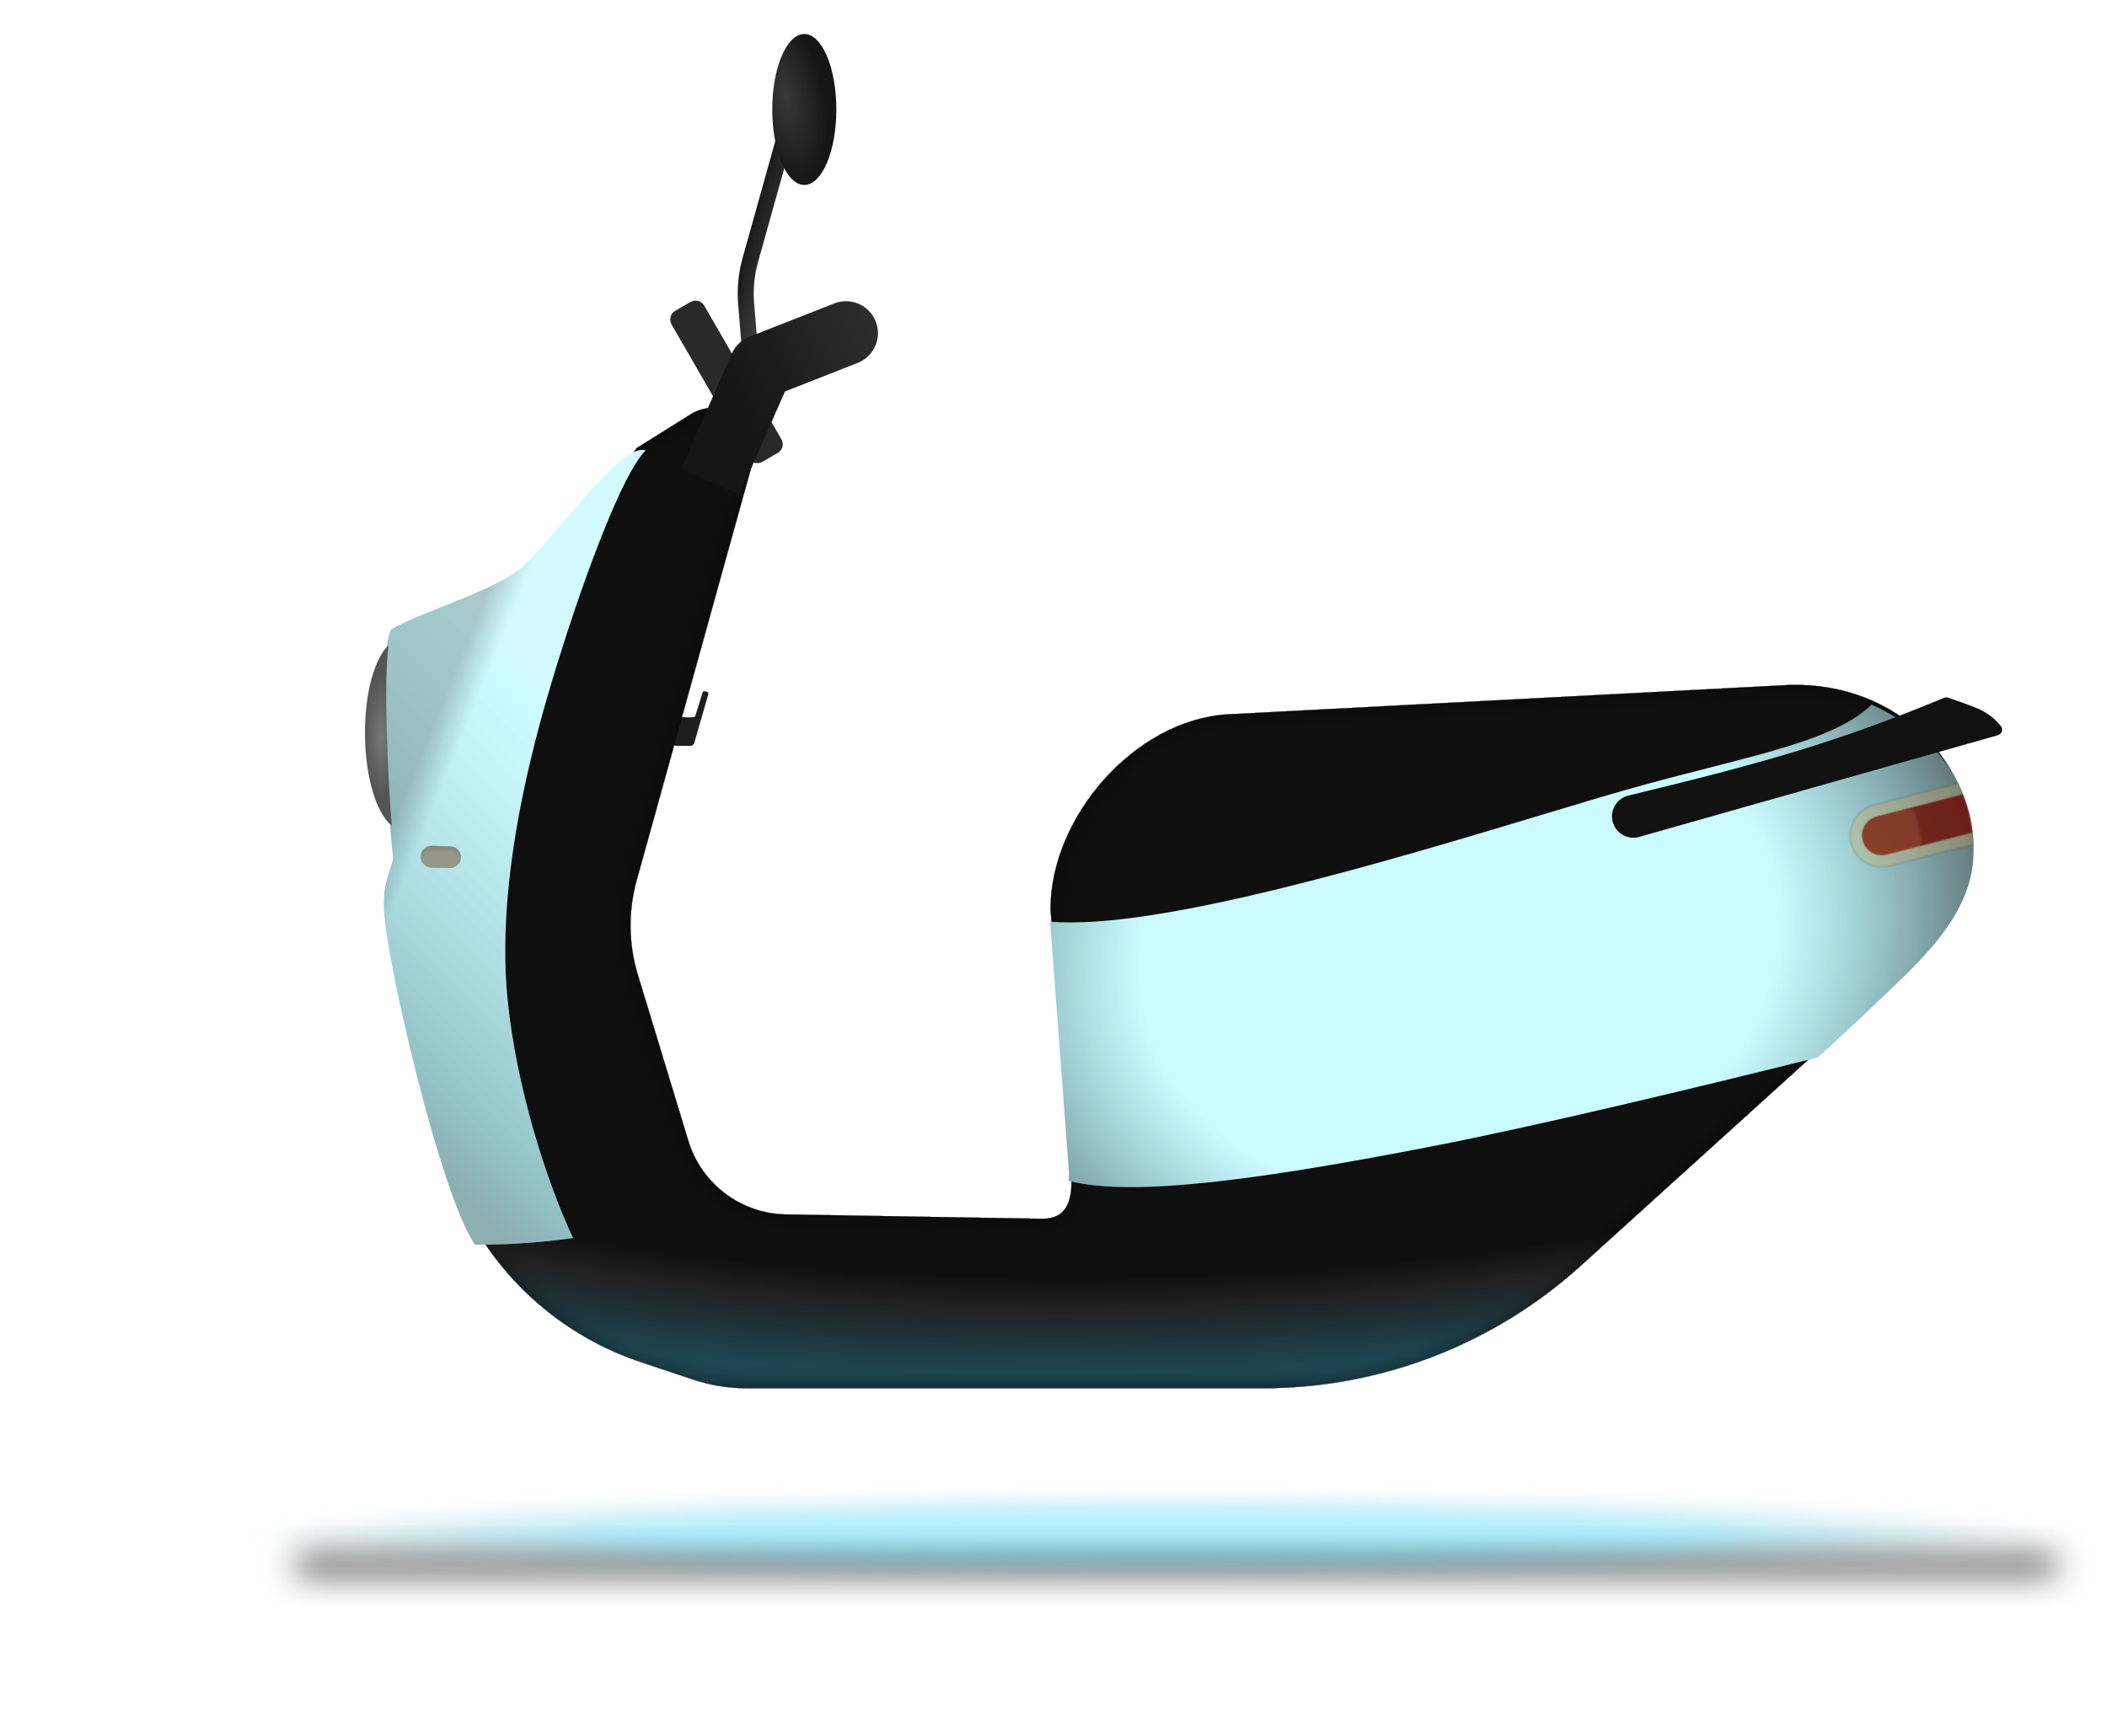
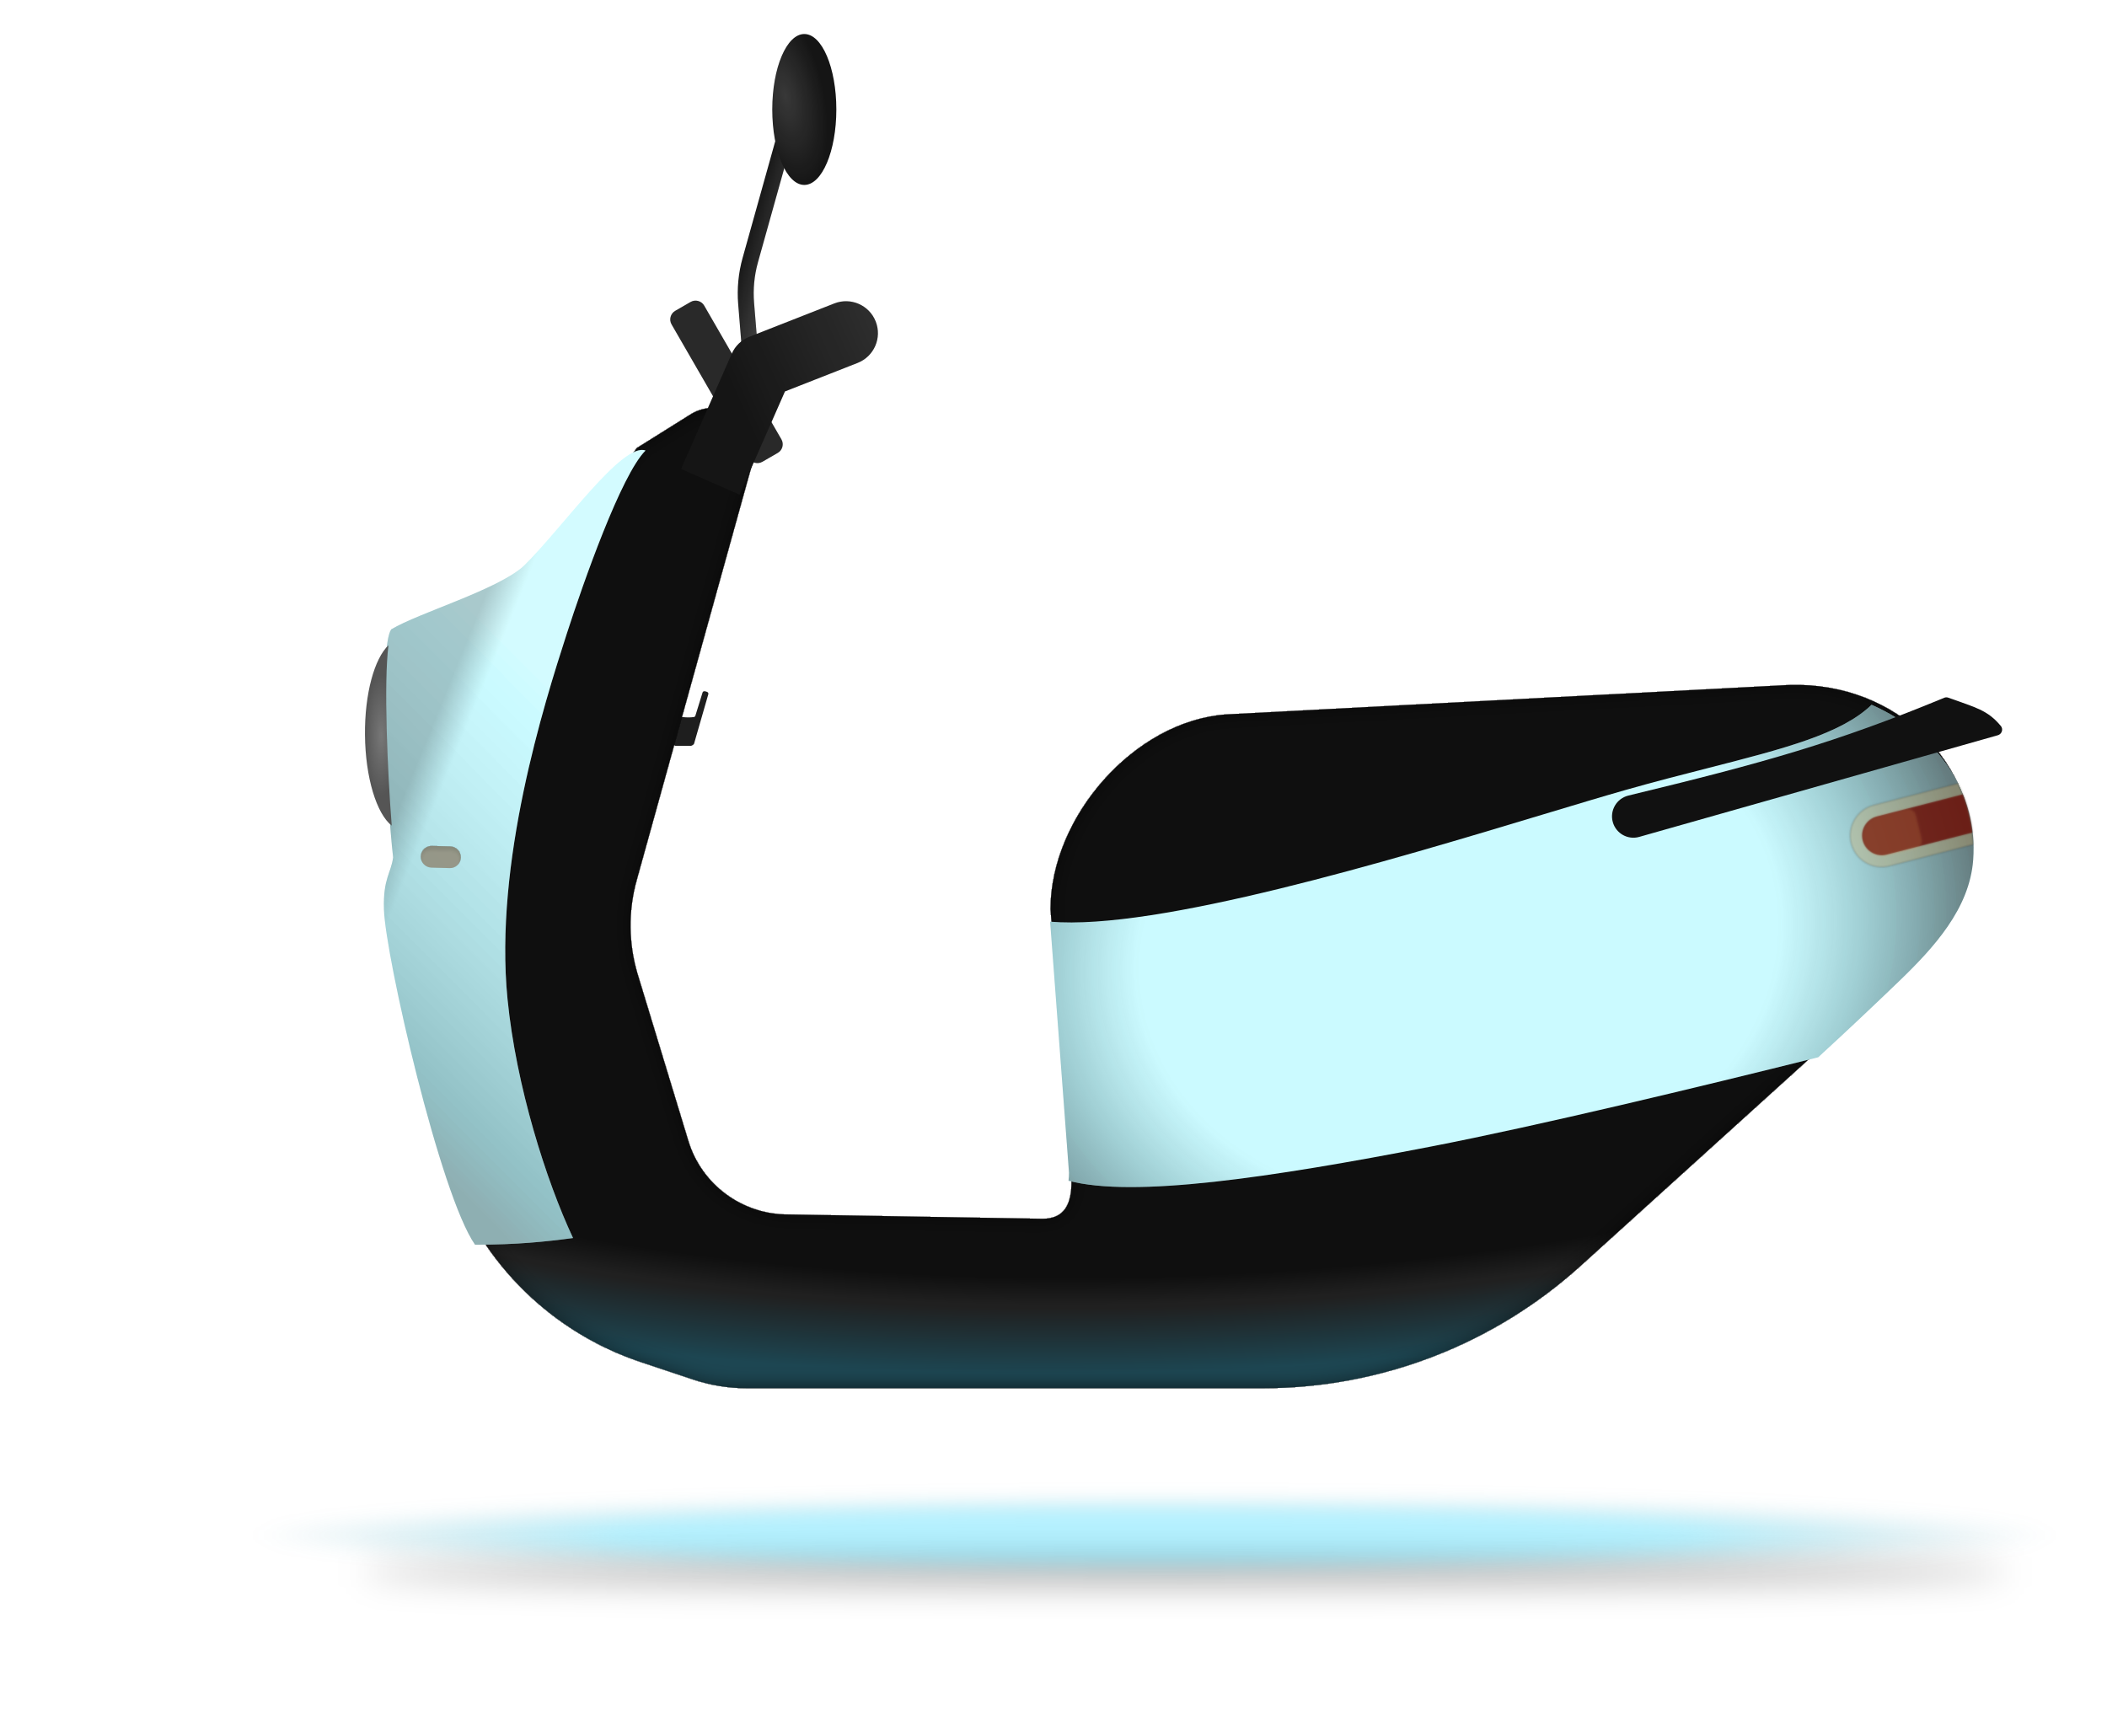
<svg xmlns="http://www.w3.org/2000/svg" width="1055" height="869" viewBox="0 0 1055 869" fill="none">
  <g filter="url(#filter0_f_2022_28205)">
-     <rect width="882" height="7" rx="3.5" transform="matrix(-1 0 0 1 1030 780.304)" fill="black" />
+     <ellipse cx="412.5" cy="7" rx="412.5" ry="7" transform="matrix(-1 0 0 1 1006 780)" fill="black" fill-opacity="0.3" />
  </g>
  <g filter="url(#filter1_f_2022_28205)">
    <rect x="1030" y="788.304" width="904" height="39" rx="19.5" transform="rotate(180 1030 788.304)" fill="url(#paint0_radial_2022_28205)" fill-opacity="0.29" />
  </g>
  <ellipse cx="18.36" cy="47.592" rx="18.36" ry="47.592" transform="matrix(-0.999953 0.00970399 0.00970399 0.999953 222.543 315.136)" fill="#555555" />
  <ellipse cx="18.36" cy="47.592" rx="18.36" ry="47.592" transform="matrix(-0.999953 0.00970399 0.00970399 0.999953 222.543 315.136)" fill="url(#paint1_radial_2022_28205)" fill-opacity="0.2" />
  <path d="M351.77 346.803C351.893 346.404 352.253 346.113 352.67 346.131C353.315 346.16 353.773 346.305 354.266 346.591C354.632 346.803 354.777 347.25 354.66 347.657L347.542 372.352C347.514 372.45 347.472 372.545 347.408 372.624C346.975 373.157 346.135 373.549 345.651 373.525C345.549 373.52 345.447 373.5 345.344 373.5H338.312C337.652 373.5 337.173 372.871 337.348 372.234L340.772 359.821C340.903 359.348 341.358 359.041 341.847 359.088C344.121 359.308 345.535 359.298 347.366 359.081C347.752 359.035 348.073 358.762 348.188 358.39L351.77 346.803Z" fill="#1E1E1E" />
  <g filter="url(#filter2_i_2022_28205)">
    <path d="M891.413 343.23L613.823 357.756C567.838 361.123 526 409.196 526 455.304L536.5 591.804C536.5 602.849 533.046 610.304 522 610.304L394.415 608.143C371.523 608.143 351.324 593.174 344.664 571.272L319.402 488.199C314.706 472.757 314.504 456.297 318.819 440.744L377.014 230.994C382.138 212.526 361.876 197.41 345.633 207.582L318.819 224.374L282.558 275.537C276.07 284.692 267.825 292.455 258.063 297.989C234.52 311.334 207.136 326.775 207.136 350.769L219.182 443.672C219.182 448.858 215.247 456.473 213.574 463.013C212.332 467.864 213.335 472.955 213.751 477.945L220.886 563.51C221.63 572.433 222.976 581.342 226.032 589.759C241.78 633.14 276.542 667.289 320.78 682.054L346.975 690.797C355.651 693.693 364.739 695.17 373.886 695.17H632.413C691.219 695.17 747.924 673.308 791.51 633.832L945.598 494.275C966.543 475.305 988.107 452.976 987.76 424.718C987.196 378.917 946.436 339.2 891.413 343.23Z" fill="url(#paint2_radial_2022_28205)" />
  </g>
  <path d="M192.24 455.463C193.002 479.242 220.468 598.552 237.85 623.304C259.126 623.304 273.309 621.774 286.937 619.966C273.448 591.182 258.43 543.903 254.12 500.239C247.365 431.824 272.336 352.84 283.738 317.52C292.088 291.655 310.993 237.841 323.23 225.604C311.55 221.293 281.514 264.539 262.185 283.451C248.974 295.409 209.761 306.812 195.855 315.155C189.598 324.472 193.769 402.622 196.828 429.32C195.855 437.107 191.741 439.889 192.24 455.463Z" fill="#CBFAFF" />
  <path d="M192.24 455.463C193.002 479.242 220.468 598.552 237.85 623.304C259.126 623.304 273.309 621.774 286.937 619.966C273.448 591.182 258.43 543.903 254.12 500.239C247.365 431.824 272.336 352.84 283.738 317.52C292.088 291.655 310.993 237.841 323.23 225.604C311.55 221.293 281.514 264.539 262.185 283.451C248.974 295.409 209.761 306.812 195.855 315.155C189.598 324.472 193.769 402.622 196.828 429.32C195.855 437.107 191.741 439.889 192.24 455.463Z" fill="url(#paint3_linear_2022_28205)" fill-opacity="0.3" style="mix-blend-mode:luminosity" />
  <path d="M192.24 455.463C193.002 479.242 220.468 598.552 237.85 623.304C259.126 623.304 273.309 621.774 286.937 619.966C273.448 591.182 258.43 543.903 254.12 500.239C247.365 431.824 272.336 352.84 283.738 317.52C292.088 291.655 310.993 237.841 323.23 225.604C311.55 221.293 281.514 264.539 262.185 283.451C248.974 295.409 209.761 306.812 195.855 315.155C189.598 324.472 193.769 402.622 196.828 429.32C195.855 437.107 191.741 439.889 192.24 455.463Z" fill="url(#paint4_linear_2022_28205)" fill-opacity="0.2" style="mix-blend-mode:luminosity" />
  <g filter="url(#filter3_i_2022_28205)">
    <rect width="20.024" height="10.846" rx="5.423" transform="matrix(-0.999603 -0.0281672 -0.0281672 0.999603 230.891 424.016)" fill="#6F6F6F" fill-opacity="0.8" />
    <rect width="20.024" height="10.846" rx="5.423" transform="matrix(-0.999603 -0.0281672 -0.0281672 0.999603 230.891 424.016)" fill="#CEC089" fill-opacity="0.3" />
  </g>
  <path fill-rule="evenodd" clip-rule="evenodd" d="M196.145 413.448C188.586 407.538 182.959 389.487 182.752 368.082C182.551 347.395 187.472 329.742 194.521 323.114C192.108 341.887 193.961 385.665 196.145 413.448Z" fill="#555555" />
  <path fill-rule="evenodd" clip-rule="evenodd" d="M196.145 413.448C188.586 407.538 182.959 389.487 182.752 368.082C182.551 347.395 187.472 329.742 194.521 323.114C192.108 341.887 193.961 385.665 196.145 413.448Z" fill="url(#paint5_radial_2022_28205)" fill-opacity="0.2" />
  <path fill-rule="evenodd" clip-rule="evenodd" d="M910.4 529.443C923.399 517.514 936.634 505.088 950.782 491.46C968.436 474.454 986.211 454.981 988 430.534C990.431 397.319 970.624 367.628 937.117 352.928C922.073 367.526 892.995 374.958 855.214 384.615C842.527 387.858 828.859 391.352 814.411 395.452C803.022 398.684 788.726 402.993 772.544 407.87C696.644 430.745 579.262 466.123 525.807 461.541L535.263 587.304C535.263 588.649 535.182 589.975 535.02 591.268C567.534 599.915 635.82 589.814 716.724 574.105C770.347 563.693 851.012 544.298 910.4 529.443Z" fill="#CBFAFF" />
  <path fill-rule="evenodd" clip-rule="evenodd" d="M910.4 529.443C923.399 517.514 936.634 505.088 950.782 491.46C968.436 474.454 986.211 454.981 988 430.534C990.431 397.319 970.624 367.628 937.117 352.928C922.073 367.526 892.995 374.958 855.214 384.615C842.527 387.858 828.859 391.352 814.411 395.452C803.022 398.684 788.726 402.993 772.544 407.87C696.644 430.745 579.262 466.123 525.807 461.541L535.263 587.304C535.263 588.649 535.182 589.975 535.02 591.268C567.534 599.915 635.82 589.814 716.724 574.105C770.347 563.693 851.012 544.298 910.4 529.443Z" fill="url(#paint6_radial_2022_28205)" fill-opacity="0.5" style="mix-blend-mode:luminosity" />
  <path d="M975.474 349.352C974.852 349.128 974.152 349.144 973.542 349.398C919.419 371.837 882.867 382.061 815.378 398.38C809.461 399.81 805.894 405.882 807.566 411.735V411.735C809.187 417.407 815.094 420.697 820.77 419.088L1000.3 368.19C1002.35 367.61 1003.2 365.166 1001.84 363.534C995.156 355.539 989.411 354.376 975.474 349.352Z" fill="#111111" />
  <g filter="url(#filter4_f_2022_28205)">
    <path d="M988 422.891C987.559 412.161 984.916 401.801 980.407 392.304L938.22 403.167C929.792 405.337 924.719 413.928 926.89 422.356C929.06 430.784 937.651 435.856 946.079 433.686L988 422.891Z" fill="#D5A455" fill-opacity="0.3" />
    <path d="M988 422.891C987.559 412.161 984.916 401.801 980.407 392.304L938.22 403.167C929.792 405.337 924.719 413.928 926.89 422.356C929.06 430.784 937.651 435.856 946.079 433.686L988 422.891Z" stroke="black" stroke-opacity="0.1" stroke-linecap="round" stroke-linejoin="round" />
  </g>
  <g filter="url(#filter5_f_2022_28205)">
    <path d="M987.527 416.94C986.747 410.33 985.129 403.9 982.759 397.771L939.788 408.836C934.506 410.197 931.327 415.581 932.687 420.863C934.047 426.146 939.432 429.325 944.714 427.965L987.527 416.94Z" fill="#640600" fill-opacity="0.8" />
  </g>
  <g filter="url(#filter6_f_2022_28205)">
    <path d="M959.305 408.215C958.78 406.069 956.616 404.755 954.47 405.279L940.31 408.738C934.9 410.059 931.586 415.516 932.908 420.926V420.926C934.229 426.335 939.686 429.649 945.095 428.328L959.255 424.869C961.401 424.344 962.716 422.18 962.192 420.034L959.305 408.215Z" fill="#FFBF65" fill-opacity="0.15" />
  </g>
  <path d="M391.93 72.145L375.686 130.218C373.708 137.286 373.002 144.649 373.599 151.964L376.543 188.026" stroke="#151515" stroke-width="8" stroke-linecap="round" stroke-linejoin="round" />
  <path d="M391.93 72.145L375.686 130.218C373.708 137.286 373.002 144.649 373.599 151.964L376.543 188.026" stroke="url(#paint7_linear_2022_28205)" stroke-opacity="0.2" stroke-width="8" stroke-linecap="round" stroke-linejoin="round" />
  <ellipse cx="16.04" cy="37.788" rx="16.04" ry="37.788" transform="matrix(-1 0 0 1 418.766 17.0332)" fill="#151515" />
  <ellipse cx="16.04" cy="37.788" rx="16.04" ry="37.788" transform="matrix(-1 0 0 1 418.766 17.0332)" fill="url(#paint8_radial_2022_28205)" fill-opacity="0.15" />
  <rect width="18.88" height="87.309" rx="5" transform="matrix(-0.866025 0.5 0.5 0.866025 350.109 148.7)" fill="#292929" />
  <path d="M417.745 151.946C425.97 148.716 435.256 152.766 438.485 160.992C441.714 169.217 437.664 178.503 429.439 181.732L417.745 151.946ZM381.053 183.54L366.405 177.102C368.106 173.231 371.27 170.191 375.206 168.646L381.053 183.54ZM429.439 181.732L386.9 198.433L375.206 168.646L417.745 151.946L429.439 181.732ZM395.701 189.977L370.322 247.723L341.026 234.848L366.405 177.102L395.701 189.977Z" fill="#151515" />
  <path d="M417.745 151.946C425.97 148.716 435.256 152.766 438.485 160.992C441.714 169.217 437.664 178.503 429.439 181.732L417.745 151.946ZM381.053 183.54L366.405 177.102C368.106 173.231 371.27 170.191 375.206 168.646L381.053 183.54ZM429.439 181.732L386.9 198.433L375.206 168.646L417.745 151.946L429.439 181.732ZM395.701 189.977L370.322 247.723L341.026 234.848L366.405 177.102L395.701 189.977Z" fill="url(#paint9_linear_2022_28205)" fill-opacity="0.1" />
  <defs>
-     <filter id="filter0_f_2022_28205" x="131.6" y="763.904" width="914.8" height="39.8" filterUnits="userSpaceOnUse" color-interpolation-filters="sRGB">
+     <filter id="filter0_f_2022_28205" x="164.6" y="763.6" width="857.8" height="46.8" filterUnits="userSpaceOnUse" color-interpolation-filters="sRGB">
      <feFlood flood-opacity="0" result="BackgroundImageFix" />
      <feBlend mode="normal" in="SourceGraphic" in2="BackgroundImageFix" result="shape" />
      <feGaussianBlur stdDeviation="8.2" result="effect1_foregroundBlur_2022_28205" />
    </filter>
    <filter id="filter1_f_2022_28205" x="117.34" y="740.644" width="921.32" height="56.32" filterUnits="userSpaceOnUse" color-interpolation-filters="sRGB">
      <feFlood flood-opacity="0" result="BackgroundImageFix" />
      <feBlend mode="normal" in="SourceGraphic" in2="BackgroundImageFix" result="shape" />
      <feGaussianBlur stdDeviation="4.33" result="effect1_foregroundBlur_2022_28205" />
    </filter>
    <filter id="filter2_i_2022_28205" x="207.137" y="204.306" width="780.627" height="490.863" filterUnits="userSpaceOnUse" color-interpolation-filters="sRGB">
      <feFlood flood-opacity="0" result="BackgroundImageFix" />
      <feBlend mode="normal" in="SourceGraphic" in2="BackgroundImageFix" result="shape" />
      <feColorMatrix in="SourceAlpha" type="matrix" values="0 0 0 0 0 0 0 0 0 0 0 0 0 0 0 0 0 0 127 0" result="hardAlpha" />
      <feOffset />
      <feGaussianBlur stdDeviation="5" />
      <feComposite in2="hardAlpha" operator="arithmetic" k2="-1" k3="1" />
      <feColorMatrix type="matrix" values="0 0 0 0 0 0 0 0 0 0 0 0 0 0 0 0 0 0 0.5 0" />
      <feBlend mode="normal" in2="shape" result="effect1_innerShadow_2022_28205" />
    </filter>
    <filter id="filter3_i_2022_28205" x="210.719" y="423.602" width="20.021" height="13.105" filterUnits="userSpaceOnUse" color-interpolation-filters="sRGB">
      <feFlood flood-opacity="0" result="BackgroundImageFix" />
      <feBlend mode="normal" in="SourceGraphic" in2="BackgroundImageFix" result="shape" />
      <feColorMatrix in="SourceAlpha" type="matrix" values="0 0 0 0 0 0 0 0 0 0 0 0 0 0 0 0 0 0 127 0" result="hardAlpha" />
      <feOffset dy="2" />
      <feGaussianBlur stdDeviation="1" />
      <feComposite in2="hardAlpha" operator="arithmetic" k2="-1" k3="1" />
      <feColorMatrix type="matrix" values="0 0 0 0 0 0 0 0 0 0 0 0 0 0 0 0 0 0 0.1 0" />
      <feBlend mode="normal" in2="shape" result="effect1_innerShadow_2022_28205" />
    </filter>
    <filter id="filter4_f_2022_28205" x="924.889" y="390.804" width="64.611" height="44.884" filterUnits="userSpaceOnUse" color-interpolation-filters="sRGB">
      <feFlood flood-opacity="0" result="BackgroundImageFix" />
      <feBlend mode="normal" in="SourceGraphic" in2="BackgroundImageFix" result="shape" />
      <feGaussianBlur stdDeviation="0.5" result="effect1_foregroundBlur_2022_28205" />
    </filter>
    <filter id="filter5_f_2022_28205" x="931.373" y="396.771" width="57.154" height="32.508" filterUnits="userSpaceOnUse" color-interpolation-filters="sRGB">
      <feFlood flood-opacity="0" result="BackgroundImageFix" />
      <feBlend mode="normal" in="SourceGraphic" in2="BackgroundImageFix" result="shape" />
      <feGaussianBlur stdDeviation="0.5" result="effect1_foregroundBlur_2022_28205" />
    </filter>
    <filter id="filter6_f_2022_28205" x="931.117" y="403.664" width="32.69" height="26.455" filterUnits="userSpaceOnUse" color-interpolation-filters="sRGB">
      <feFlood flood-opacity="0" result="BackgroundImageFix" />
      <feBlend mode="normal" in="SourceGraphic" in2="BackgroundImageFix" result="shape" />
      <feGaussianBlur stdDeviation="0.75" result="effect1_foregroundBlur_2022_28205" />
    </filter>
    <radialGradient id="paint0_radial_2022_28205" cx="0" cy="0" r="1" gradientUnits="userSpaceOnUse" gradientTransform="translate(1482 807.804) rotate(180) scale(452 19.5)">
      <stop offset="0.601" stop-color="#00D0FF" />
      <stop offset="1" stop-color="#006F88" stop-opacity="0" />
    </radialGradient>
    <radialGradient id="paint1_radial_2022_28205" cx="0" cy="0" r="1" gradientUnits="userSpaceOnUse" gradientTransform="translate(28.51 47.8931) rotate(-0.556016) scale(8.5 30.1455)">
      <stop stop-color="white" />
      <stop offset="1" stop-color="white" stop-opacity="0" />
    </radialGradient>
    <radialGradient id="paint2_radial_2022_28205" cx="0" cy="0" r="1" gradientUnits="userSpaceOnUse" gradientTransform="translate(597 404) rotate(87.8352) scale(291.208 758.687)">
      <stop stop-color="#0F0F0F" />
      <stop offset="0.806" stop-color="#0F0F0F" />
      <stop offset="0.853" stop-color="#202020" />
      <stop offset="0.858" stop-color="#202020" />
      <stop offset="0.97" stop-color="#1D4652" />
    </radialGradient>
    <linearGradient id="paint3_linear_2022_28205" x1="218.005" y1="583.315" x2="366.425" y2="435.573" gradientUnits="userSpaceOnUse">
      <stop />
      <stop offset="1" stop-color="white" stop-opacity="0.5" />
    </linearGradient>
    <linearGradient id="paint4_linear_2022_28205" x1="237.564" y1="355.213" x2="222.229" y2="348.979" gradientUnits="userSpaceOnUse">
      <stop stop-opacity="0" />
      <stop offset="1" />
    </linearGradient>
    <radialGradient id="paint5_radial_2022_28205" cx="0" cy="0" r="1" gradientUnits="userSpaceOnUse" gradientTransform="translate(190.965 368.304) rotate(-180) scale(8.5 30.1455)">
      <stop stop-color="white" />
      <stop offset="1" stop-color="white" stop-opacity="0" />
    </radialGradient>
    <radialGradient id="paint6_radial_2022_28205" cx="0" cy="0" r="1" gradientUnits="userSpaceOnUse" gradientTransform="translate(730.27 474.07) rotate(-10.69) scale(262.487 207.365)">
      <stop offset="0.615" stop-color="#363636" stop-opacity="0" />
      <stop offset="1" />
    </radialGradient>
    <linearGradient id="paint7_linear_2022_28205" x1="399.835" y1="104.037" x2="378.357" y2="98.144" gradientUnits="userSpaceOnUse">
      <stop stop-color="white" />
      <stop offset="1" stop-color="white" stop-opacity="0" />
    </linearGradient>
    <radialGradient id="paint8_radial_2022_28205" cx="0" cy="0" r="1" gradientUnits="userSpaceOnUse" gradientTransform="translate(25.5547 30.9916) rotate(102.047) scale(45.5884 19.3505)">
      <stop stop-color="white" />
      <stop offset="1" stop-color="white" stop-opacity="0" />
    </radialGradient>
    <linearGradient id="paint9_linear_2022_28205" x1="371.037" y1="205.078" x2="439.534" y2="174.634" gradientUnits="userSpaceOnUse">
      <stop stop-color="white" stop-opacity="0" />
      <stop offset="1" stop-color="white" />
    </linearGradient>
  </defs>
</svg>
